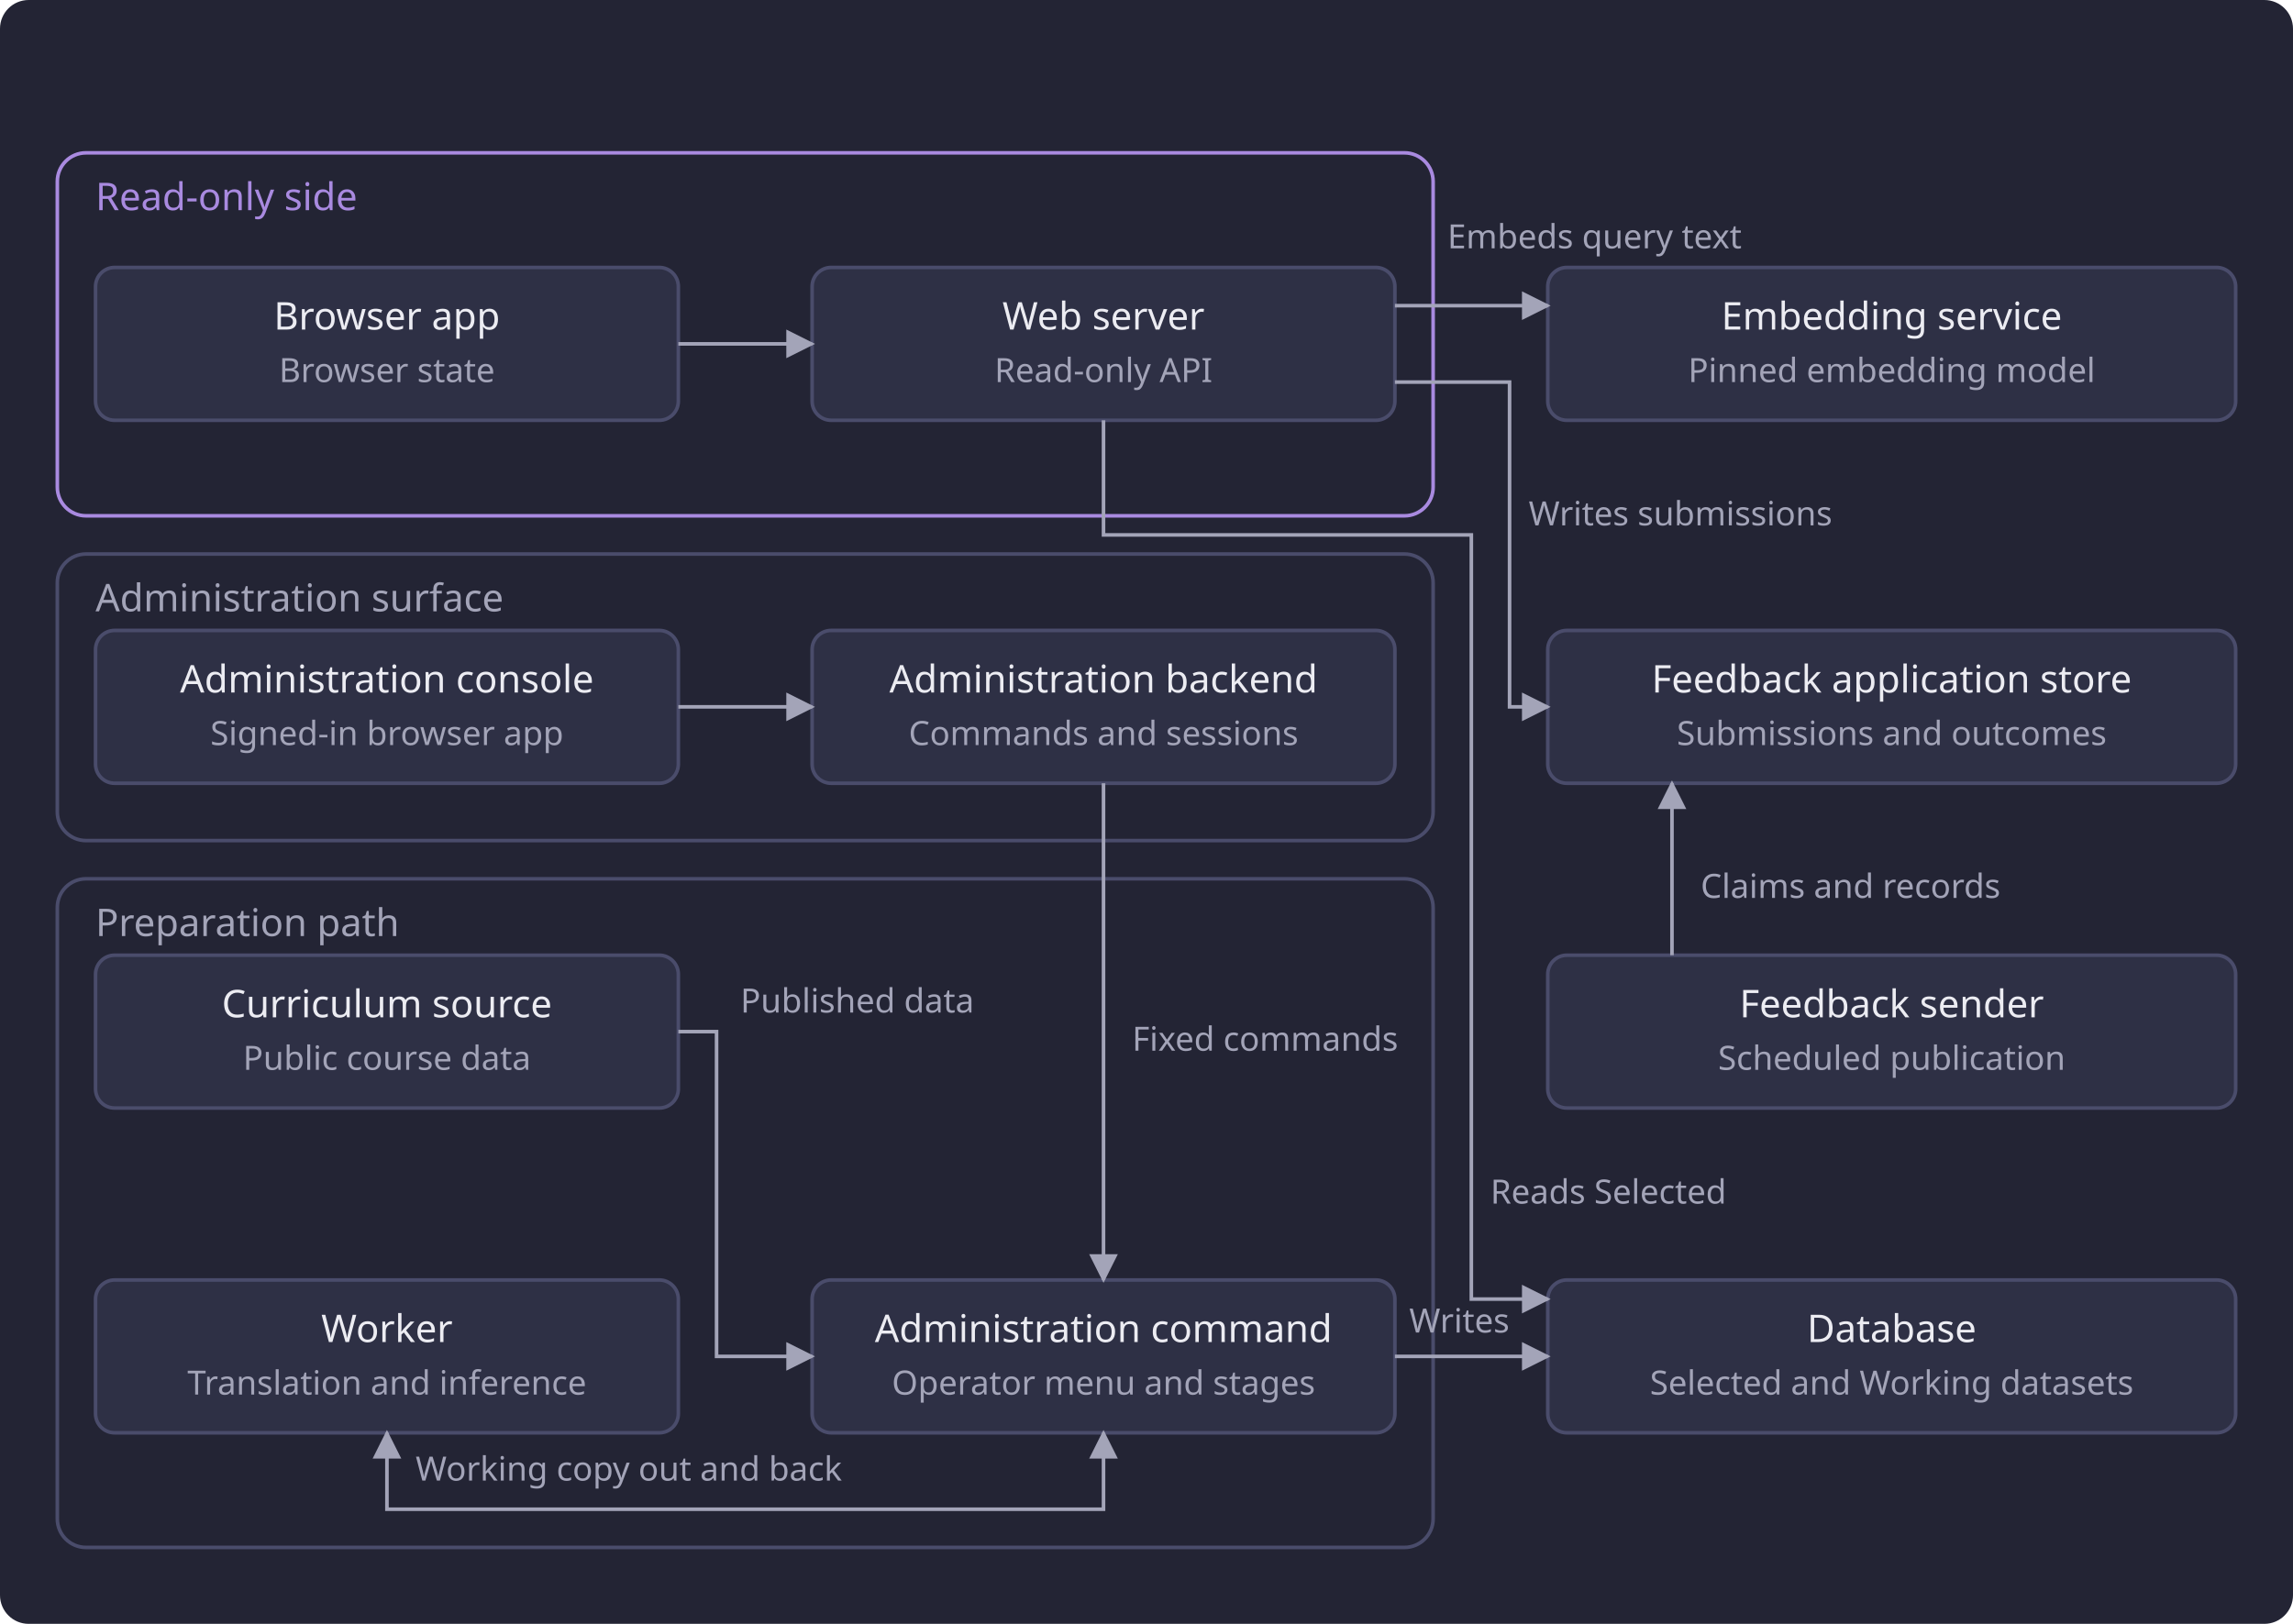
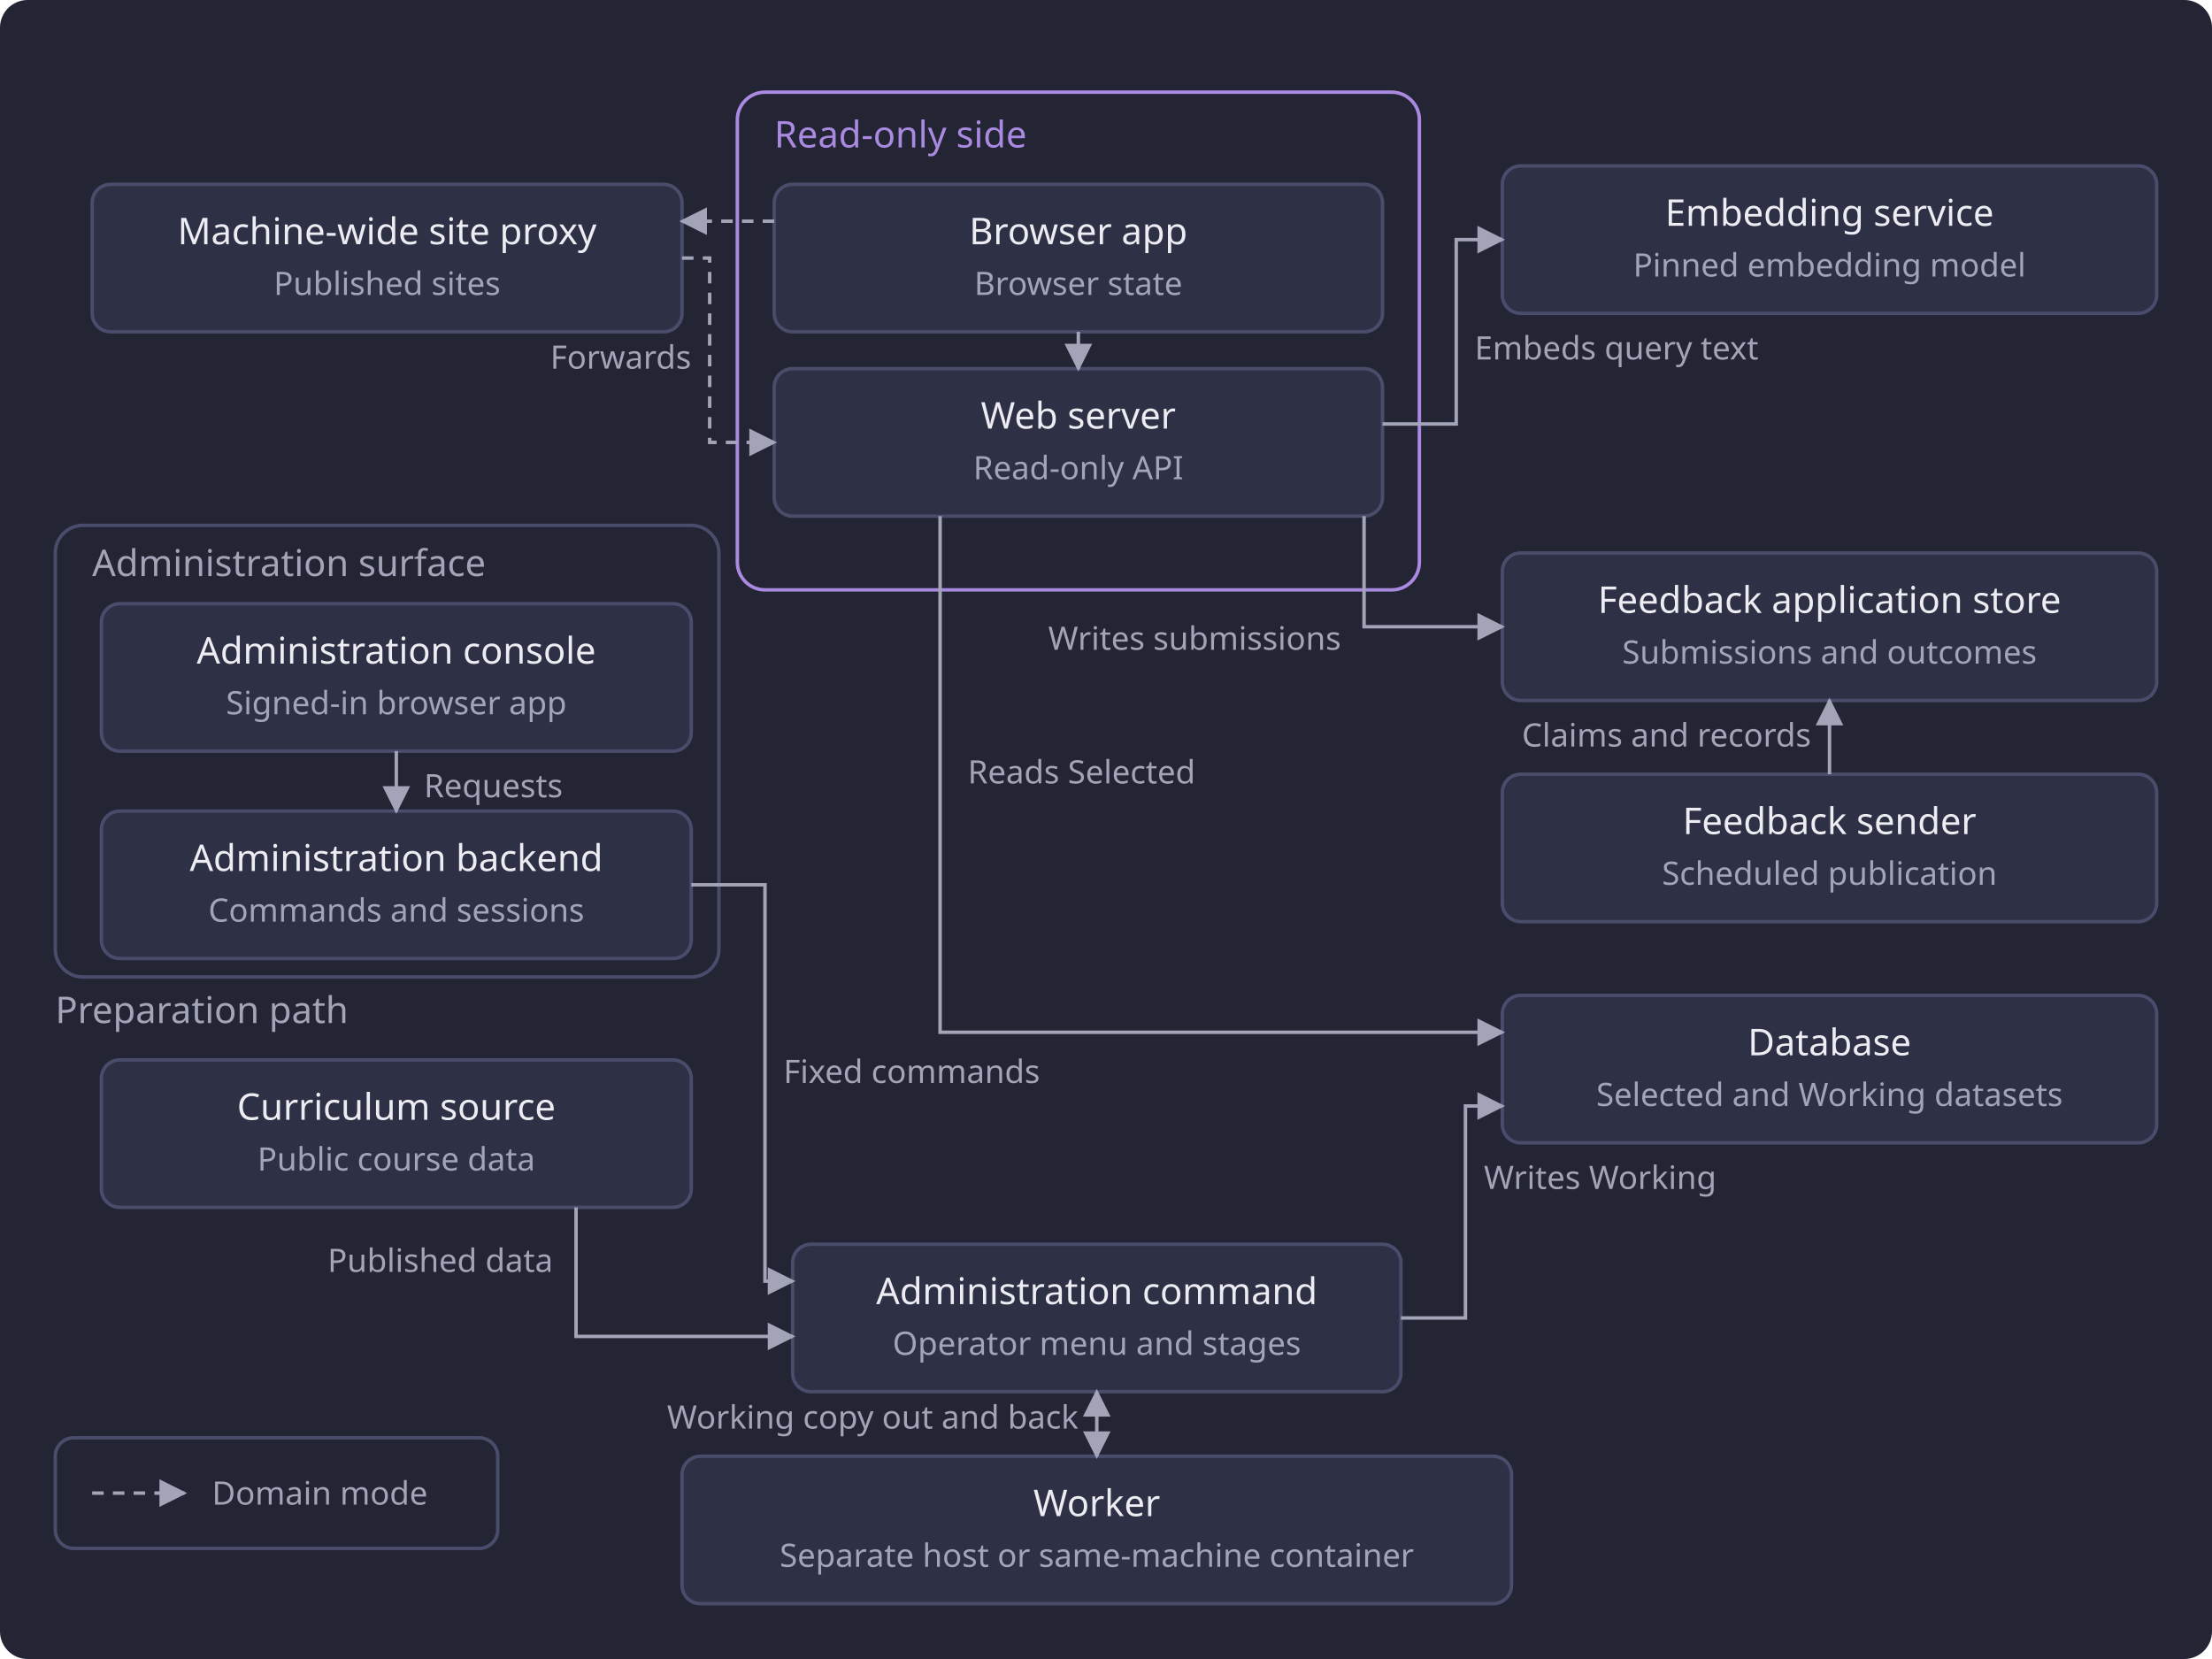
- <svg xmlns="http://www.w3.org/2000/svg" viewBox="0 0 960 680" role="img" aria-labelledby="t d" font-family="system-ui, sans-serif">
+ <svg xmlns="http://www.w3.org/2000/svg" viewBox="0 0 960 720" role="img" aria-labelledby="t d" font-family="system-ui, sans-serif">
  <defs>
    <marker id="arrow" viewBox="0 0 10 10" refX="9" refY="5" markerWidth="8" markerHeight="8" orient="auto-start-reverse">
      <path d="M0 0 L10 5 L0 10 z" fill="#a3a4b8" />
    </marker>
  </defs>
-   <rect width="960" height="680" rx="12" fill="#232434" />
-   <rect x="24" y="64" width="576" height="152" rx="12" fill="none" stroke="#a98ae0" stroke-width="1.5" />
-   <text x="40" y="88" font-size="16" fill="#a98ae0">Read-only side</text>
-   <rect x="24" y="232" width="576" height="120" rx="12" fill="none" stroke="#4a4c6b" stroke-width="1.5" />
-   <text x="40" y="256" font-size="16" fill="#a3a4b8">Administration surface</text>
-   <rect x="24" y="368" width="576" height="280" rx="12" fill="none" stroke="#4a4c6b" stroke-width="1.5" />
-   <text x="40" y="392" font-size="16" fill="#a3a4b8">Preparation path</text>
-   <rect x="40" y="112" width="244" height="64" rx="8" fill="#2e3045" stroke="#4a4c6b" stroke-width="1.5" />
-   <text x="162" y="138" text-anchor="middle" font-size="16" fill="#ececf2">Browser app</text>
-   <text x="162" y="160" text-anchor="middle" font-size="14" fill="#a3a4b8">Browser state</text>
-   <rect x="340" y="112" width="244" height="64" rx="8" fill="#2e3045" stroke="#4a4c6b" stroke-width="1.5" />
-   <text x="462" y="138" text-anchor="middle" font-size="16" fill="#ececf2">Web server</text>
-   <text x="462" y="160" text-anchor="middle" font-size="14" fill="#a3a4b8">Read-only API</text>
-   <rect x="40" y="264" width="244" height="64" rx="8" fill="#2e3045" stroke="#4a4c6b" stroke-width="1.5" />
-   <text x="162" y="290" text-anchor="middle" font-size="16" fill="#ececf2">Administration console</text>
-   <text x="162" y="312" text-anchor="middle" font-size="14" fill="#a3a4b8">Signed-in browser app</text>
-   <rect x="340" y="264" width="244" height="64" rx="8" fill="#2e3045" stroke="#4a4c6b" stroke-width="1.5" />
-   <text x="462" y="290" text-anchor="middle" font-size="16" fill="#ececf2">Administration backend</text>
-   <text x="462" y="312" text-anchor="middle" font-size="14" fill="#a3a4b8">Commands and sessions</text>
-   <rect x="40" y="400" width="244" height="64" rx="8" fill="#2e3045" stroke="#4a4c6b" stroke-width="1.5" />
-   <text x="162" y="426" text-anchor="middle" font-size="16" fill="#ececf2">Curriculum source</text>
-   <text x="162" y="448" text-anchor="middle" font-size="14" fill="#a3a4b8">Public course data</text>
-   <rect x="340" y="536" width="244" height="64" rx="8" fill="#2e3045" stroke="#4a4c6b" stroke-width="1.5" />
-   <text x="462" y="562" text-anchor="middle" font-size="16" fill="#ececf2">Administration command</text>
-   <text x="462" y="584" text-anchor="middle" font-size="14" fill="#a3a4b8">Operator menu and stages</text>
-   <rect x="40" y="536" width="244" height="64" rx="8" fill="#2e3045" stroke="#4a4c6b" stroke-width="1.5" />
-   <text x="162" y="562" text-anchor="middle" font-size="16" fill="#ececf2">Worker</text>
-   <text x="162" y="584" text-anchor="middle" font-size="14" fill="#a3a4b8">Translation and inference</text>
-   <rect x="648" y="112" width="288" height="64" rx="8" fill="#2e3045" stroke="#4a4c6b" stroke-width="1.5" />
-   <text x="792" y="138" text-anchor="middle" font-size="16" fill="#ececf2">Embedding service</text>
-   <text x="792" y="160" text-anchor="middle" font-size="14" fill="#a3a4b8">Pinned embedding model</text>
-   <rect x="648" y="264" width="288" height="64" rx="8" fill="#2e3045" stroke="#4a4c6b" stroke-width="1.5" />
-   <text x="792" y="290" text-anchor="middle" font-size="16" fill="#ececf2">Feedback application store</text>
-   <text x="792" y="312" text-anchor="middle" font-size="14" fill="#a3a4b8">Submissions and outcomes</text>
-   <rect x="648" y="400" width="288" height="64" rx="8" fill="#2e3045" stroke="#4a4c6b" stroke-width="1.5" />
-   <text x="792" y="426" text-anchor="middle" font-size="16" fill="#ececf2">Feedback sender</text>
-   <text x="792" y="448" text-anchor="middle" font-size="14" fill="#a3a4b8">Scheduled publication</text>
-   <rect x="648" y="536" width="288" height="64" rx="8" fill="#2e3045" stroke="#4a4c6b" stroke-width="1.5" />
-   <text x="792" y="562" text-anchor="middle" font-size="16" fill="#ececf2">Database</text>
-   <text x="792" y="584" text-anchor="middle" font-size="14" fill="#a3a4b8">Selected and Working datasets</text>
-   <line x1="284" y1="144" x2="340" y2="144" stroke="#a3a4b8" stroke-width="1.5" marker-end="url(#arrow)" />
-   <line x1="284" y1="296" x2="340" y2="296" stroke="#a3a4b8" stroke-width="1.5" marker-end="url(#arrow)" />
-   <line x1="584" y1="128" x2="648" y2="128" stroke="#a3a4b8" stroke-width="1.5" marker-end="url(#arrow)" />
-   <text x="606" y="104" font-size="14" fill="#a3a4b8">Embeds query text</text>
-   <polyline points="584,160 632,160 632,296 648,296" fill="none" stroke="#a3a4b8" stroke-width="1.5" marker-end="url(#arrow)" />
-   <text x="640" y="220" font-size="14" fill="#a3a4b8">Writes submissions</text>
-   <polyline points="462,176 462,224 616,224 616,544 648,544" fill="none" stroke="#a3a4b8" stroke-width="1.5" marker-end="url(#arrow)" />
-   <text x="624" y="504" font-size="14" fill="#a3a4b8">Reads Selected</text>
-   <line x1="584" y1="568" x2="648" y2="568" stroke="#a3a4b8" stroke-width="1.5" marker-end="url(#arrow)" />
-   <text x="590" y="558" font-size="14" fill="#a3a4b8">Writes</text>
-   <line x1="462" y1="328" x2="462" y2="536" stroke="#a3a4b8" stroke-width="1.5" marker-end="url(#arrow)" />
-   <text x="474" y="440" font-size="14" fill="#a3a4b8">Fixed commands</text>
-   <polyline points="284,432 300,432 300,568 340,568" fill="none" stroke="#a3a4b8" stroke-width="1.5" marker-end="url(#arrow)" />
-   <text x="310" y="424" font-size="14" fill="#a3a4b8">Published data</text>
-   <polyline points="162,600 162,632 462,632 462,600" fill="none" stroke="#a3a4b8" stroke-width="1.5" marker-start="url(#arrow)" marker-end="url(#arrow)" />
-   <text x="174" y="620" font-size="14" fill="#a3a4b8">Working copy out and back</text>
-   <line x1="700" y1="400" x2="700" y2="328" stroke="#a3a4b8" stroke-width="1.5" marker-end="url(#arrow)" />
-   <text x="712" y="376" font-size="14" fill="#a3a4b8">Claims and records</text>
+   <rect width="960" height="720" rx="12" fill="#232434" />
+   <rect x="320" y="40" width="296" height="216" rx="12" fill="none" stroke="#a98ae0" stroke-width="1.5" />
+   <text x="336" y="64" font-size="16" fill="#a98ae0">Read-only side</text>
+   <rect x="24" y="228" width="288" height="196" rx="12" fill="none" stroke="#4a4c6b" stroke-width="1.5" />
+   <text x="40" y="250" font-size="16" fill="#a3a4b8">Administration surface</text>
+   <text x="24" y="444" font-size="16" fill="#a3a4b8">Preparation path</text>
+   <rect x="40" y="80" width="256" height="64" rx="8" fill="#2e3045" stroke="#4a4c6b" stroke-width="1.5" />
+   <text x="168" y="106" text-anchor="middle" font-size="16" fill="#ececf2">Machine-wide site proxy</text>
+   <text x="168" y="128" text-anchor="middle" font-size="14" fill="#a3a4b8">Published sites</text>
+   <rect x="336" y="80" width="264" height="64" rx="8" fill="#2e3045" stroke="#4a4c6b" stroke-width="1.5" />
+   <text x="468" y="106" text-anchor="middle" font-size="16" fill="#ececf2">Browser app</text>
+   <text x="468" y="128" text-anchor="middle" font-size="14" fill="#a3a4b8">Browser state</text>
+   <rect x="336" y="160" width="264" height="64" rx="8" fill="#2e3045" stroke="#4a4c6b" stroke-width="1.5" />
+   <text x="468" y="186" text-anchor="middle" font-size="16" fill="#ececf2">Web server</text>
+   <text x="468" y="208" text-anchor="middle" font-size="14" fill="#a3a4b8">Read-only API</text>
+   <rect x="44" y="262" width="256" height="64" rx="8" fill="#2e3045" stroke="#4a4c6b" stroke-width="1.5" />
+   <text x="172" y="288" text-anchor="middle" font-size="16" fill="#ececf2">Administration console</text>
+   <text x="172" y="310" text-anchor="middle" font-size="14" fill="#a3a4b8">Signed-in browser app</text>
+   <rect x="44" y="352" width="256" height="64" rx="8" fill="#2e3045" stroke="#4a4c6b" stroke-width="1.5" />
+   <text x="172" y="378" text-anchor="middle" font-size="16" fill="#ececf2">Administration backend</text>
+   <text x="172" y="400" text-anchor="middle" font-size="14" fill="#a3a4b8">Commands and sessions</text>
+   <rect x="44" y="460" width="256" height="64" rx="8" fill="#2e3045" stroke="#4a4c6b" stroke-width="1.5" />
+   <text x="172" y="486" text-anchor="middle" font-size="16" fill="#ececf2">Curriculum source</text>
+   <text x="172" y="508" text-anchor="middle" font-size="14" fill="#a3a4b8">Public course data</text>
+   <rect x="344" y="540" width="264" height="64" rx="8" fill="#2e3045" stroke="#4a4c6b" stroke-width="1.5" />
+   <text x="476" y="566" text-anchor="middle" font-size="16" fill="#ececf2">Administration command</text>
+   <text x="476" y="588" text-anchor="middle" font-size="14" fill="#a3a4b8">Operator menu and stages</text>
+   <rect x="296" y="632" width="360" height="64" rx="8" fill="#2e3045" stroke="#4a4c6b" stroke-width="1.5" />
+   <text x="476" y="658" text-anchor="middle" font-size="16" fill="#ececf2">Worker</text>
+   <text x="476" y="680" text-anchor="middle" font-size="14" fill="#a3a4b8">Separate host or same-machine container</text>
+   <rect x="652" y="72" width="284" height="64" rx="8" fill="#2e3045" stroke="#4a4c6b" stroke-width="1.5" />
+   <text x="794" y="98" text-anchor="middle" font-size="16" fill="#ececf2">Embedding service</text>
+   <text x="794" y="120" text-anchor="middle" font-size="14" fill="#a3a4b8">Pinned embedding model</text>
+   <rect x="652" y="240" width="284" height="64" rx="8" fill="#2e3045" stroke="#4a4c6b" stroke-width="1.5" />
+   <text x="794" y="266" text-anchor="middle" font-size="16" fill="#ececf2">Feedback application store</text>
+   <text x="794" y="288" text-anchor="middle" font-size="14" fill="#a3a4b8">Submissions and outcomes</text>
+   <rect x="652" y="336" width="284" height="64" rx="8" fill="#2e3045" stroke="#4a4c6b" stroke-width="1.5" />
+   <text x="794" y="362" text-anchor="middle" font-size="16" fill="#ececf2">Feedback sender</text>
+   <text x="794" y="384" text-anchor="middle" font-size="14" fill="#a3a4b8">Scheduled publication</text>
+   <rect x="652" y="432" width="284" height="64" rx="8" fill="#2e3045" stroke="#4a4c6b" stroke-width="1.5" />
+   <text x="794" y="458" text-anchor="middle" font-size="16" fill="#ececf2">Database</text>
+   <text x="794" y="480" text-anchor="middle" font-size="14" fill="#a3a4b8">Selected and Working datasets</text>
+   <line x1="336" y1="96" x2="296" y2="96" stroke="#a3a4b8" stroke-width="1.5" stroke-dasharray="5 4" marker-end="url(#arrow)" />
+   <polyline points="296,112 308,112 308,192 336,192" fill="none" stroke="#a3a4b8" stroke-width="1.5" stroke-dasharray="5 4" marker-end="url(#arrow)" />
+   <text x="300" y="160" text-anchor="end" font-size="14" fill="#a3a4b8">Forwards</text>
+   <line x1="468" y1="144" x2="468" y2="160" stroke="#a3a4b8" stroke-width="1.5" marker-end="url(#arrow)" />
+   <polyline points="600,184 632,184 632,104 652,104" fill="none" stroke="#a3a4b8" stroke-width="1.5" marker-end="url(#arrow)" />
+   <text x="640" y="156" font-size="14" fill="#a3a4b8">Embeds query text</text>
+   <polyline points="592,224 592,272 652,272" fill="none" stroke="#a3a4b8" stroke-width="1.5" marker-end="url(#arrow)" />
+   <text x="582" y="282" text-anchor="end" font-size="14" fill="#a3a4b8">Writes submissions</text>
+   <polyline points="408,224 408,448 652,448" fill="none" stroke="#a3a4b8" stroke-width="1.5" marker-end="url(#arrow)" />
+   <text x="420" y="340" font-size="14" fill="#a3a4b8">Reads Selected</text>
+   <line x1="172" y1="326" x2="172" y2="352" stroke="#a3a4b8" stroke-width="1.5" marker-end="url(#arrow)" />
+   <text x="184" y="346" font-size="14" fill="#a3a4b8">Requests</text>
+   <polyline points="300,384 332,384 332,556 344,556" fill="none" stroke="#a3a4b8" stroke-width="1.5" marker-end="url(#arrow)" />
+   <text x="340" y="470" font-size="14" fill="#a3a4b8">Fixed commands</text>
+   <polyline points="250,524 250,580 344,580" fill="none" stroke="#a3a4b8" stroke-width="1.5" marker-end="url(#arrow)" />
+   <text x="240" y="552" text-anchor="end" font-size="14" fill="#a3a4b8">Published data</text>
+   <polyline points="608,572 636,572 636,480 652,480" fill="none" stroke="#a3a4b8" stroke-width="1.5" marker-end="url(#arrow)" />
+   <text x="644" y="516" font-size="14" fill="#a3a4b8">Writes Working</text>
+   <line x1="476" y1="604" x2="476" y2="632" stroke="#a3a4b8" stroke-width="1.5" marker-start="url(#arrow)" marker-end="url(#arrow)" />
+   <text x="468" y="620" text-anchor="end" font-size="14" fill="#a3a4b8">Working copy out and back</text>
+   <line x1="794" y1="336" x2="794" y2="304" stroke="#a3a4b8" stroke-width="1.5" marker-end="url(#arrow)" />
+   <text x="786" y="324" text-anchor="end" font-size="14" fill="#a3a4b8">Claims and records</text>
+   <rect x="24" y="624" width="192" height="48" rx="8" fill="none" stroke="#4a4c6b" stroke-width="1.5" />
+   <line x1="40" y1="648" x2="80" y2="648" stroke="#a3a4b8" stroke-width="1.5" stroke-dasharray="5 4" marker-end="url(#arrow)" />
+   <text x="92" y="653" font-size="14" fill="#a3a4b8">Domain mode</text>
</svg>
